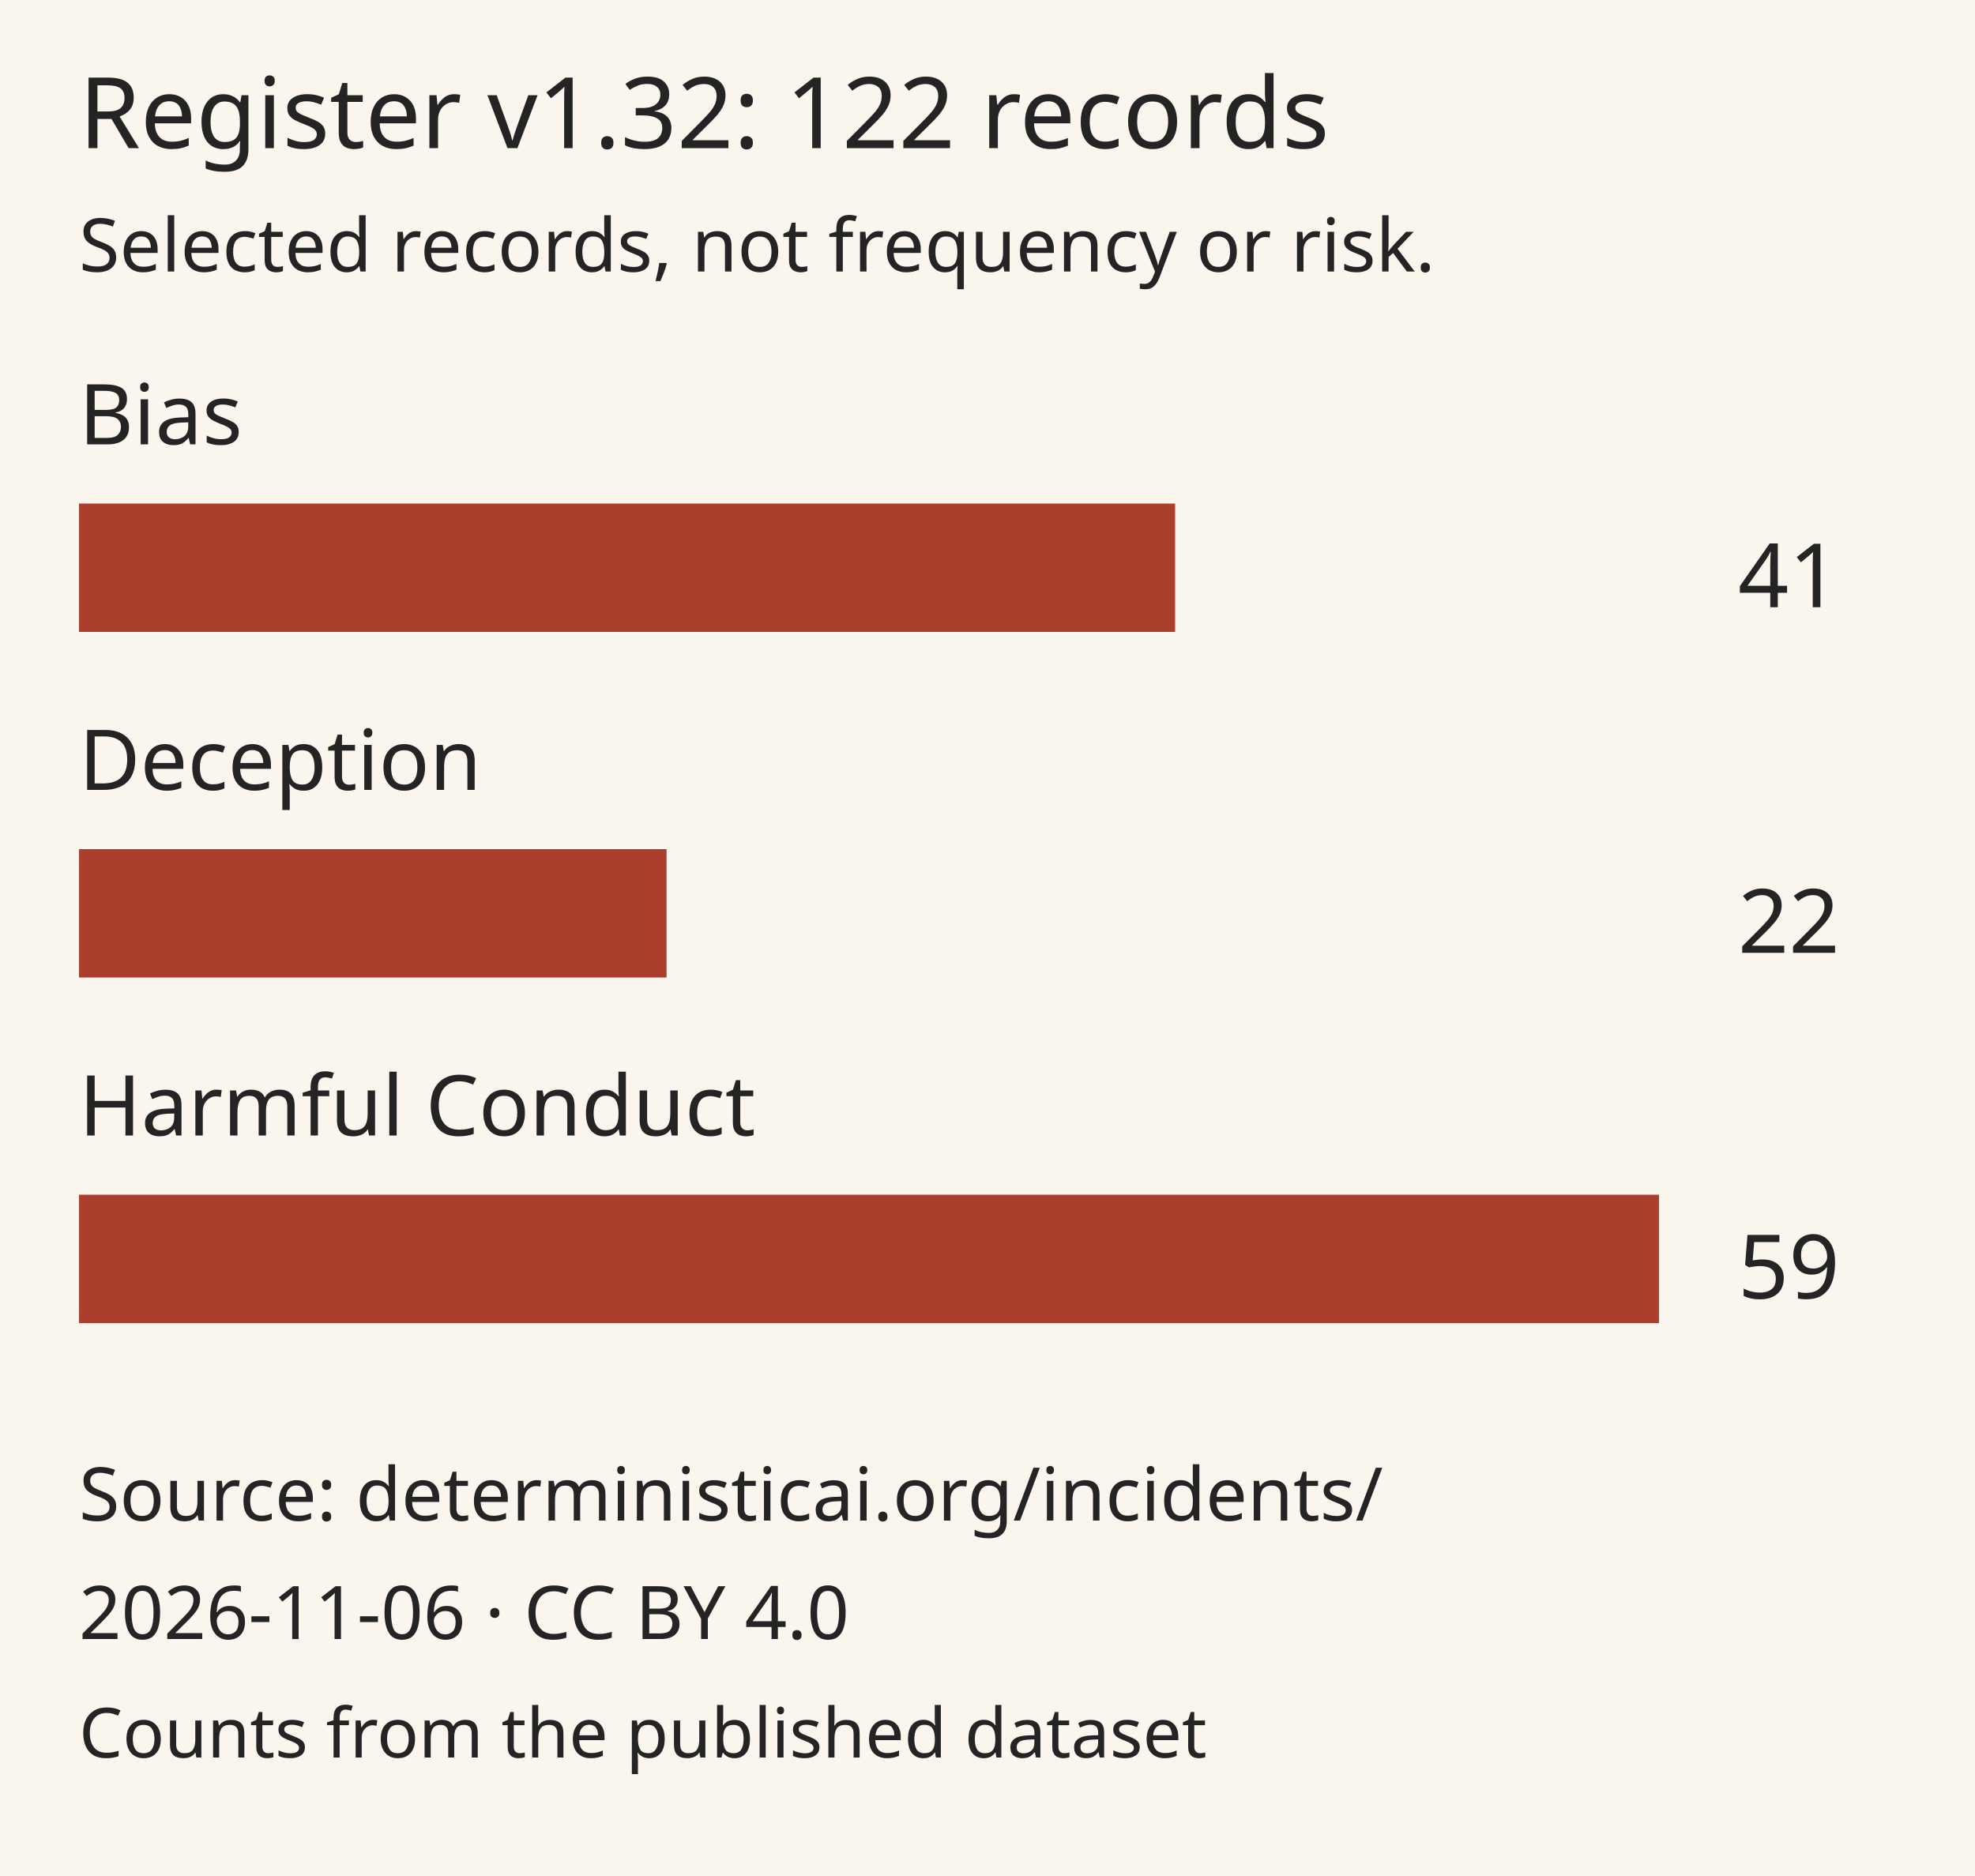
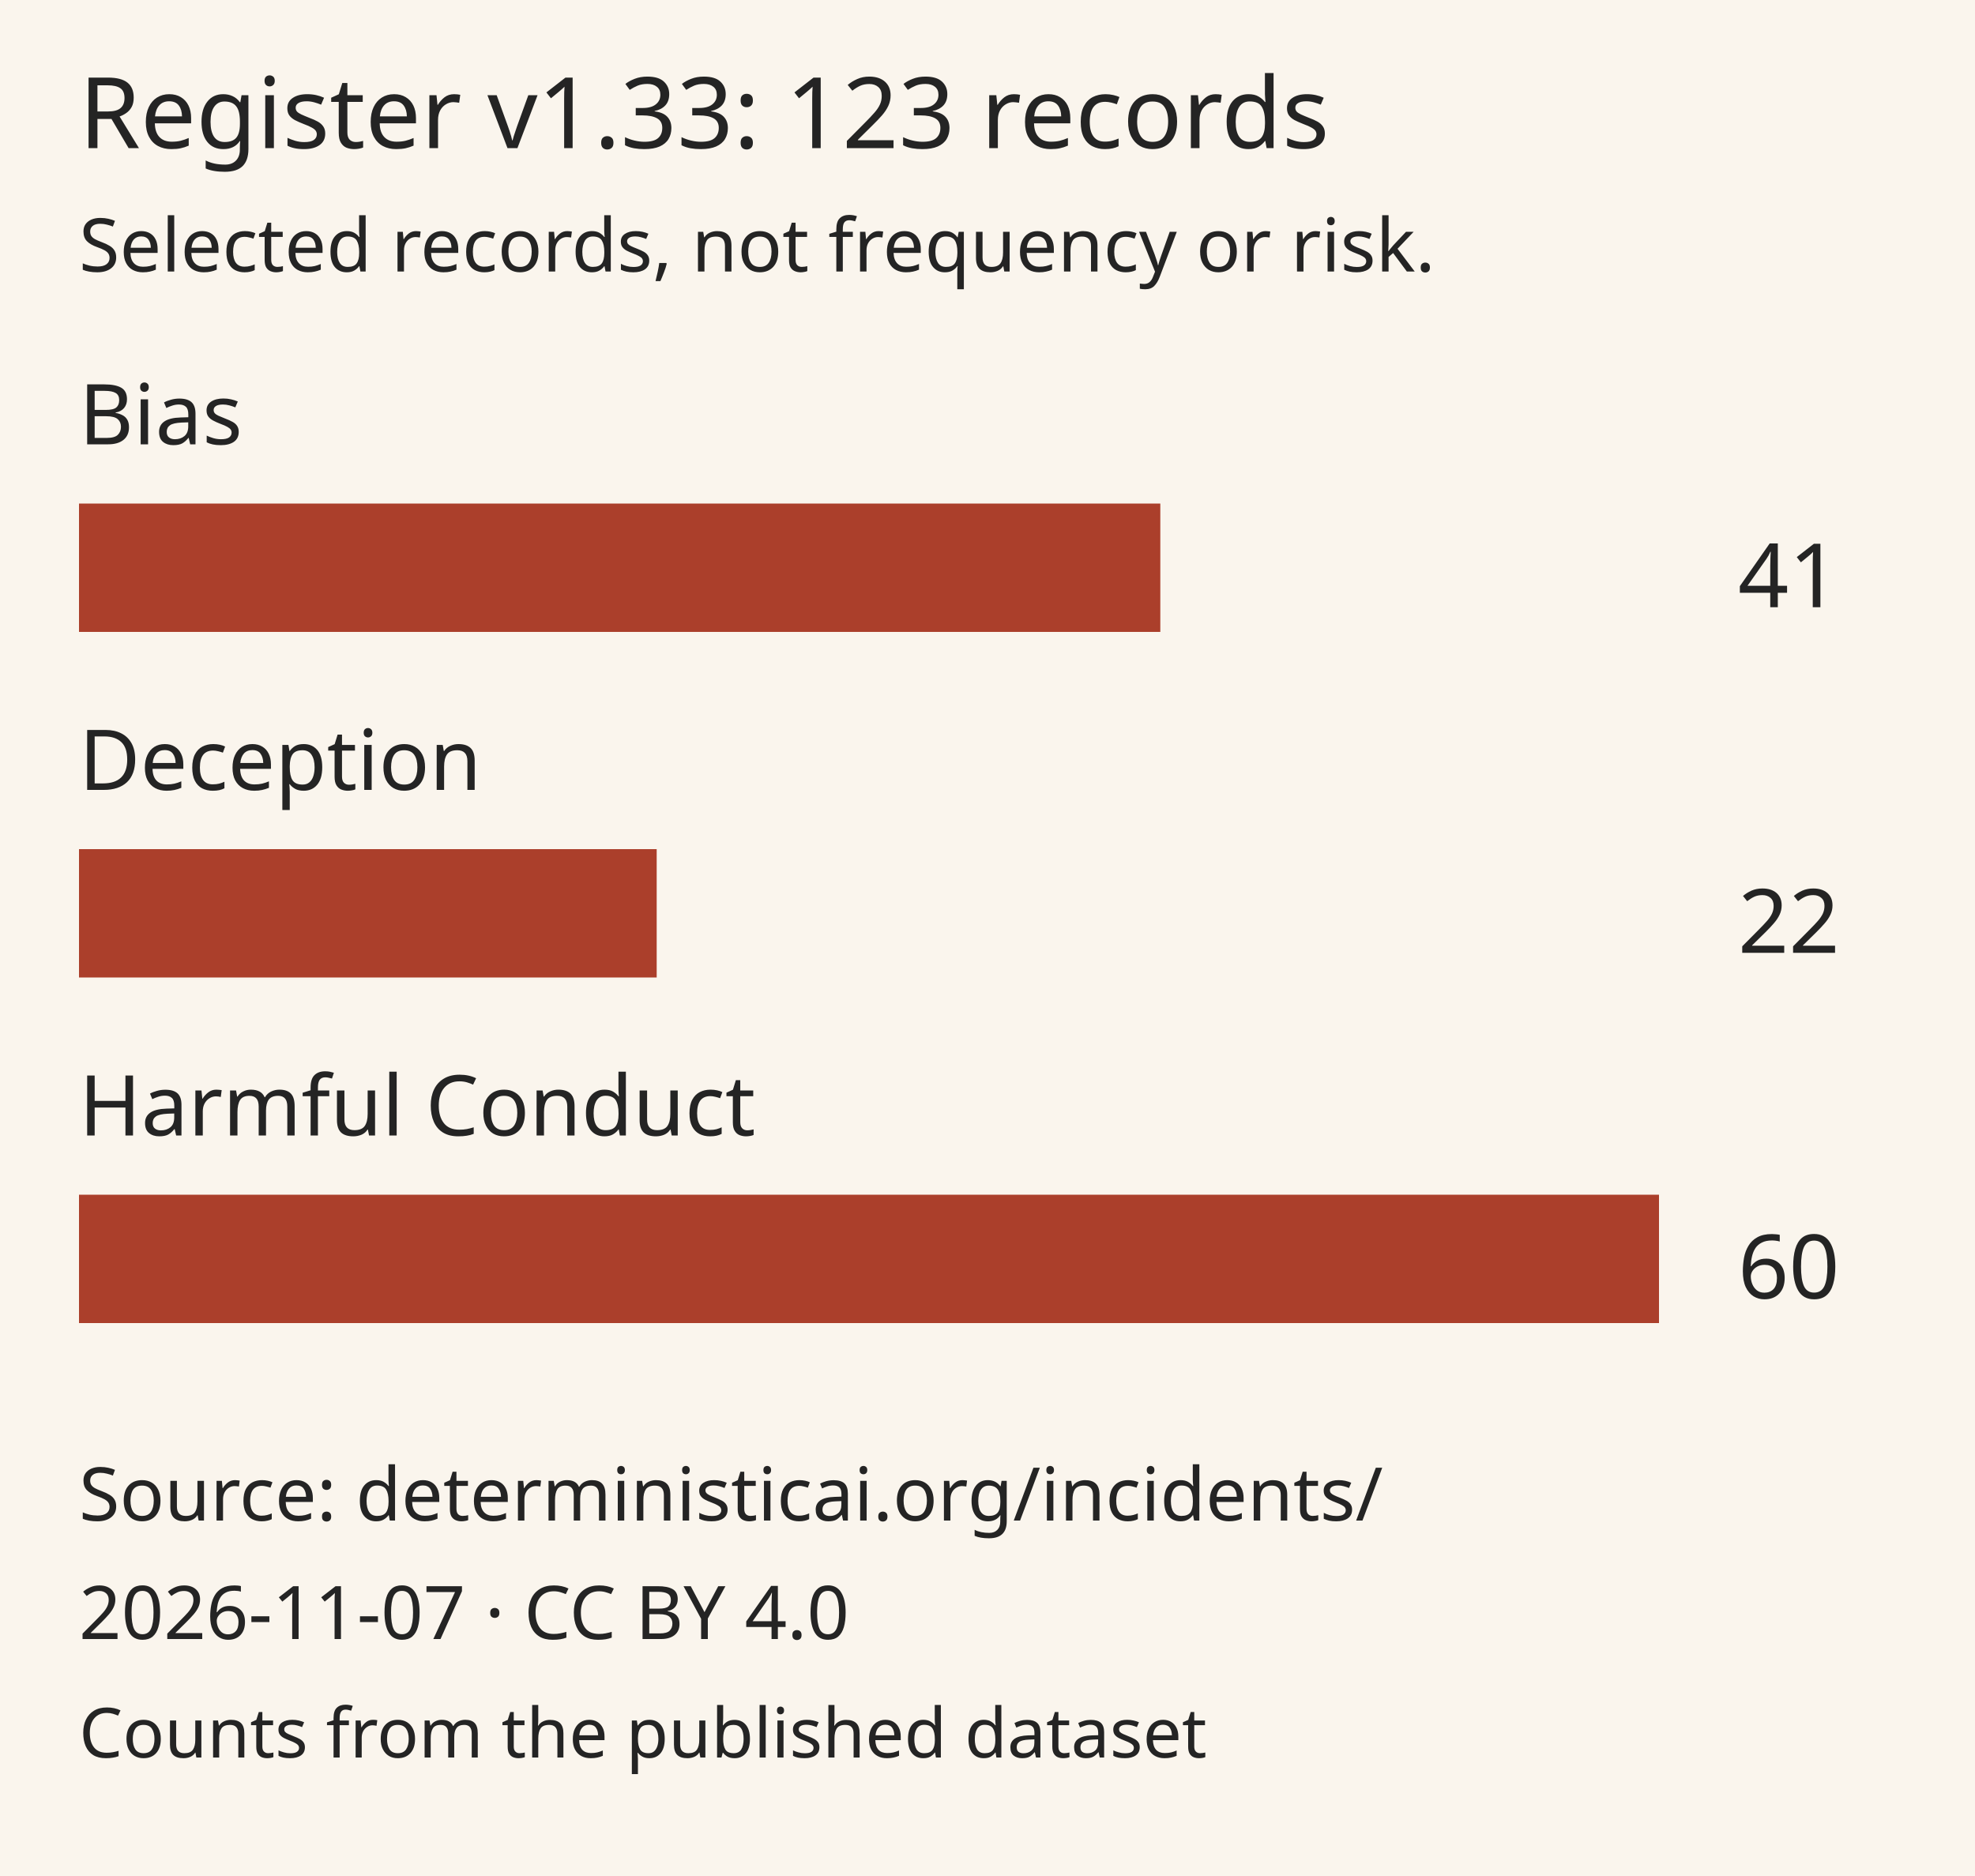
<svg xmlns="http://www.w3.org/2000/svg" viewBox="0 0 400 380">
  <rect width="400" height="380" fill="#faf5ed" />
  <g font-family="sans-serif" fill="#242424">
-     <text x="16" y="30" font-size="20">Register v1.32: 122 records</text>
+     <text x="16" y="30" font-size="20">Register v1.33: 123 records</text>
    <text x="16" y="55" font-size="15">Selected records, not frequency or risk.</text>
    <text x="16" y="90" font-size="17">Bias</text>
-     <rect x="16" y="102" width="222" height="26" fill="#ab3f2b" />
+     <rect x="16" y="102" width="219" height="26" fill="#ab3f2b" />
    <text x="352" y="123" font-size="18">41</text>
    <text x="16" y="160" font-size="17">Deception</text>
-     <rect x="16" y="172" width="119" height="26" fill="#ab3f2b" />
+     <rect x="16" y="172" width="117" height="26" fill="#ab3f2b" />
    <text x="352" y="193" font-size="18">22</text>
    <text x="16" y="230" font-size="17">Harmful Conduct</text>
    <rect x="16" y="242" width="320" height="26" fill="#ab3f2b" />
-     <text x="352" y="263" font-size="18">59</text>
+     <text x="352" y="263" font-size="18">60</text>
    <text x="16" y="308" font-size="15">Source: deterministicai.org/incidents/</text>
-     <text x="16" y="332" font-size="15">2026-11-06 · CC BY 4.0</text>
+     <text x="16" y="332" font-size="15">2026-11-07 · CC BY 4.0</text>
    <text x="16" y="356" font-size="14">Counts from the published dataset</text>
  </g>
</svg>
